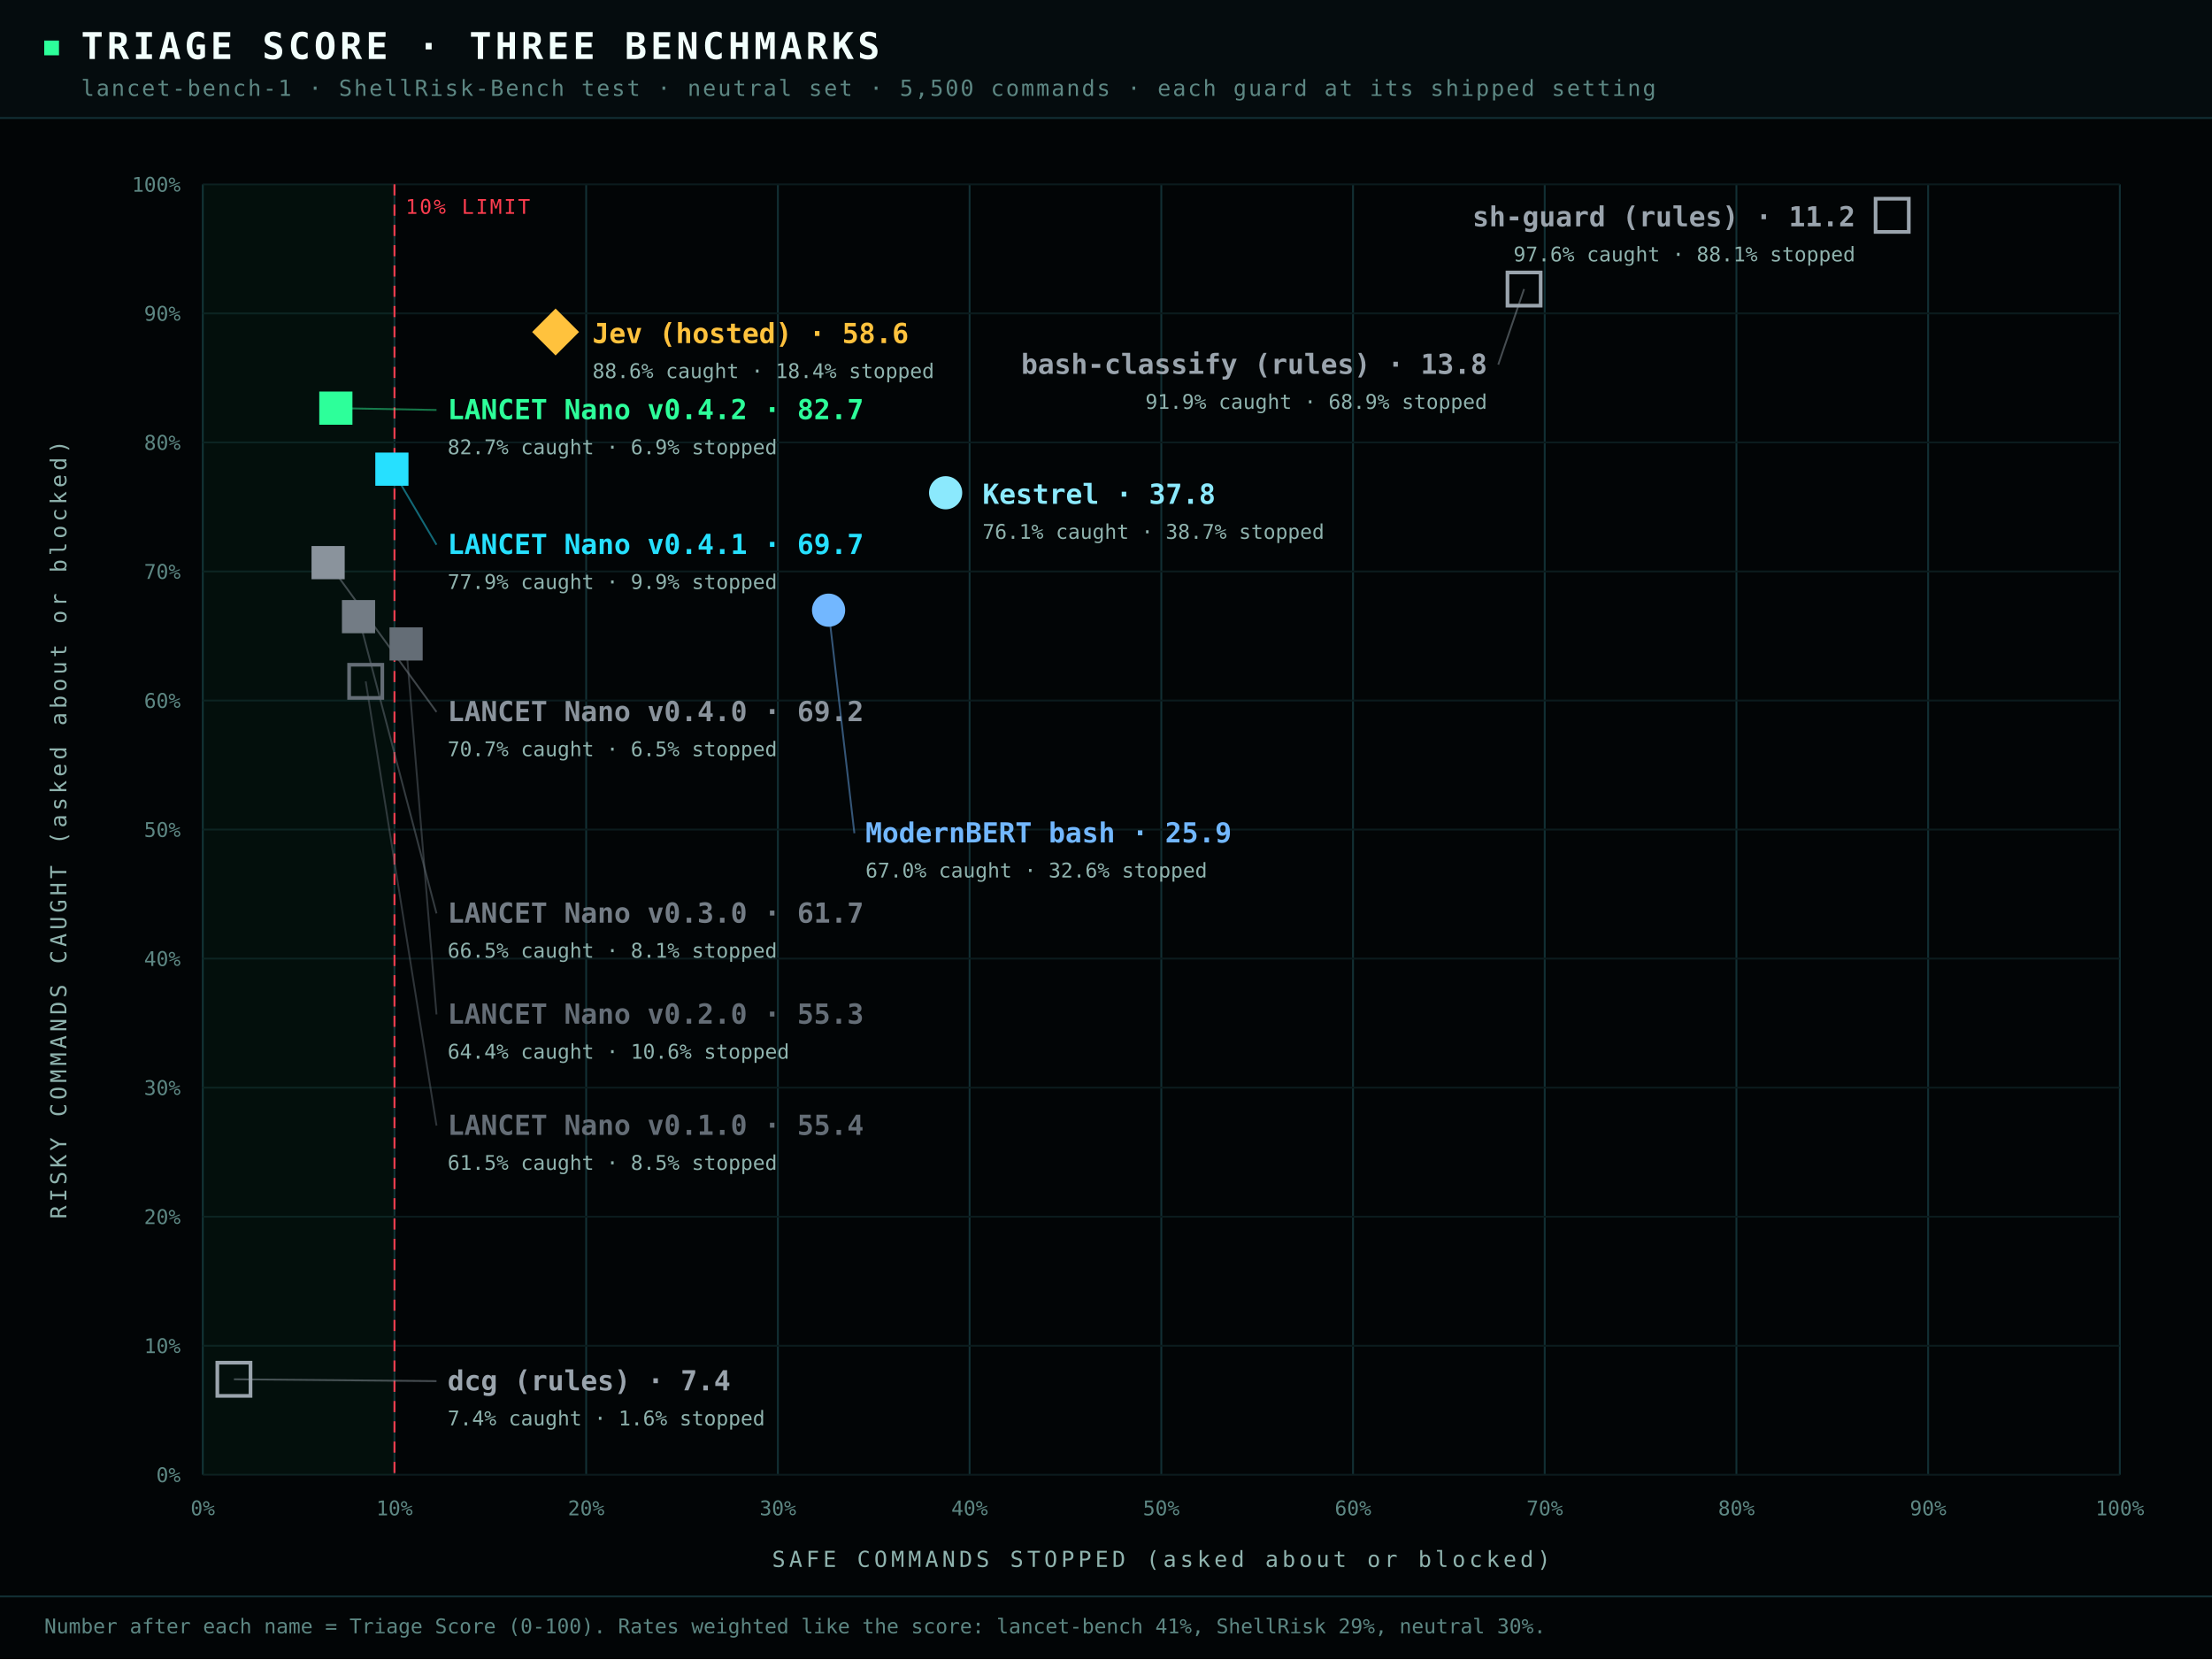
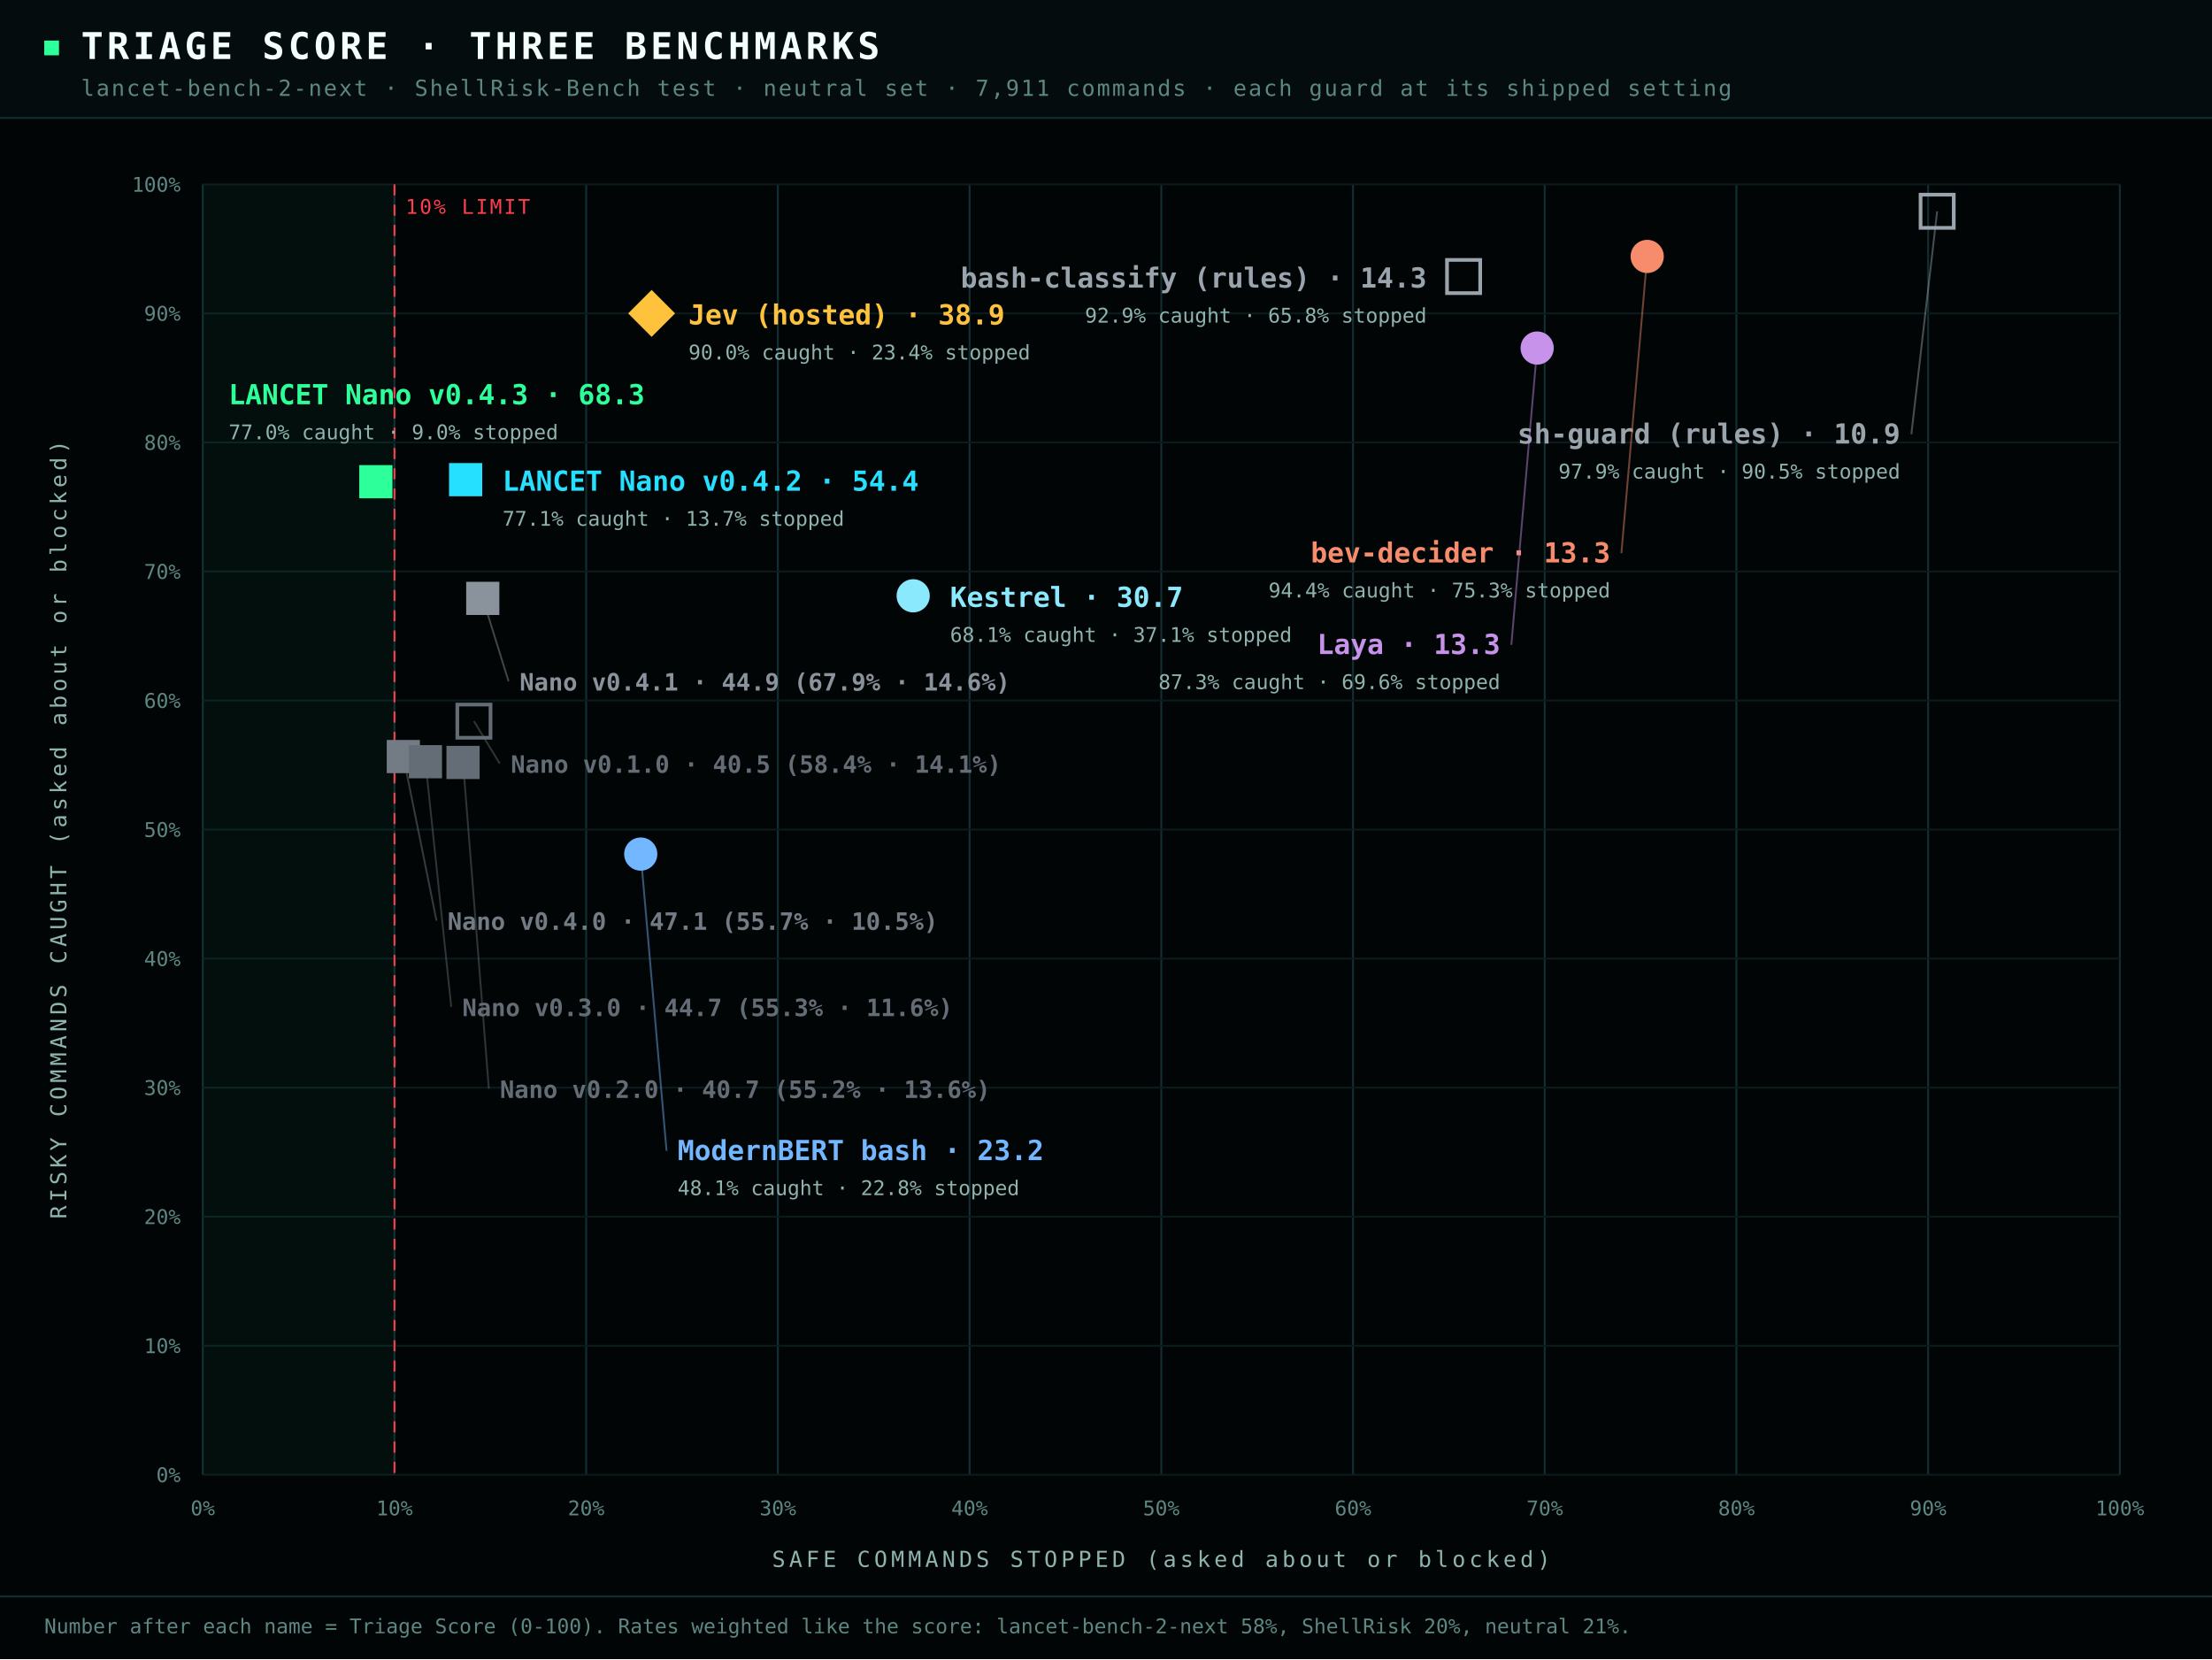
<svg xmlns="http://www.w3.org/2000/svg" width="1200" height="900" viewBox="0 0 1200 900" font-family="'Cascadia Mono','JetBrains Mono',Consolas,monospace">
  <rect width="1200" height="900" fill="#020506" />
  <rect x="0" y="0" width="1200" height="64" fill="#050c0e" />
  <line x1="0" y1="64" x2="1200" y2="64" stroke="#123034" />
  <rect x="24" y="22" width="8" height="8" fill="#2dff9a" />
  <text x="44.0" y="32.0" font-size="20" fill="#f2fffc" text-anchor="start" font-weight="700" letter-spacing="2">TRIAGE SCORE · THREE BENCHMARKS</text>
-   <text x="44.0" y="52.0" font-size="12" fill="#5d8783" text-anchor="start" font-weight="400" letter-spacing="1">lancet-bench-1 · ShellRisk-Bench test · neutral set · 5,500 commands · each guard at its shipped setting</text>
+   <text x="44.0" y="52.0" font-size="12" fill="#5d8783" text-anchor="start" font-weight="400" letter-spacing="1">lancet-bench-2-next · ShellRisk-Bench test · neutral set · 7,911 commands · each guard at its shipped setting</text>
  <line x1="110.0" y1="100" x2="110.0" y2="800" stroke="#123034" />
  <text x="110.0" y="822.0" font-size="11" fill="#5d8783" text-anchor="middle" font-weight="400" letter-spacing="0">0%</text>
  <line x1="214.0" y1="100" x2="214.0" y2="800" stroke="#123034" />
  <text x="214.0" y="822.0" font-size="11" fill="#5d8783" text-anchor="middle" font-weight="400" letter-spacing="0">10%</text>
  <line x1="318.0" y1="100" x2="318.0" y2="800" stroke="#123034" />
  <text x="318.0" y="822.0" font-size="11" fill="#5d8783" text-anchor="middle" font-weight="400" letter-spacing="0">20%</text>
  <line x1="422" y1="100" x2="422" y2="800" stroke="#123034" />
  <text x="422.0" y="822.0" font-size="11" fill="#5d8783" text-anchor="middle" font-weight="400" letter-spacing="0">30%</text>
  <line x1="526.0" y1="100" x2="526.0" y2="800" stroke="#123034" />
  <text x="526.0" y="822.0" font-size="11" fill="#5d8783" text-anchor="middle" font-weight="400" letter-spacing="0">40%</text>
  <line x1="630.0" y1="100" x2="630.0" y2="800" stroke="#123034" />
  <text x="630.0" y="822.0" font-size="11" fill="#5d8783" text-anchor="middle" font-weight="400" letter-spacing="0">50%</text>
  <line x1="734" y1="100" x2="734" y2="800" stroke="#123034" />
  <text x="734.0" y="822.0" font-size="11" fill="#5d8783" text-anchor="middle" font-weight="400" letter-spacing="0">60%</text>
  <line x1="838" y1="100" x2="838" y2="800" stroke="#123034" />
  <text x="838.0" y="822.0" font-size="11" fill="#5d8783" text-anchor="middle" font-weight="400" letter-spacing="0">70%</text>
  <line x1="942.0" y1="100" x2="942.0" y2="800" stroke="#123034" />
  <text x="942.0" y="822.0" font-size="11" fill="#5d8783" text-anchor="middle" font-weight="400" letter-spacing="0">80%</text>
  <line x1="1046.0" y1="100" x2="1046.0" y2="800" stroke="#123034" />
  <text x="1046.0" y="822.0" font-size="11" fill="#5d8783" text-anchor="middle" font-weight="400" letter-spacing="0">90%</text>
  <line x1="1150.0" y1="100" x2="1150.0" y2="800" stroke="#123034" />
  <text x="1150.0" y="822.0" font-size="11" fill="#5d8783" text-anchor="middle" font-weight="400" letter-spacing="0">100%</text>
  <line x1="110" y1="800.0" x2="1150" y2="800.0" stroke="#0b1b1d" />
  <text x="98.0" y="804.0" font-size="11" fill="#5d8783" text-anchor="end" font-weight="400" letter-spacing="0">0%</text>
  <line x1="110" y1="730.0" x2="1150" y2="730.0" stroke="#0b1b1d" />
  <text x="98.0" y="734.0" font-size="11" fill="#5d8783" text-anchor="end" font-weight="400" letter-spacing="0">10%</text>
  <line x1="110" y1="660.0" x2="1150" y2="660.0" stroke="#0b1b1d" />
  <text x="98.0" y="664.0" font-size="11" fill="#5d8783" text-anchor="end" font-weight="400" letter-spacing="0">20%</text>
  <line x1="110" y1="590.0" x2="1150" y2="590.0" stroke="#0b1b1d" />
  <text x="98.0" y="594.0" font-size="11" fill="#5d8783" text-anchor="end" font-weight="400" letter-spacing="0">30%</text>
  <line x1="110" y1="520.0" x2="1150" y2="520.0" stroke="#0b1b1d" />
  <text x="98.0" y="524.0" font-size="11" fill="#5d8783" text-anchor="end" font-weight="400" letter-spacing="0">40%</text>
  <line x1="110" y1="450.0" x2="1150" y2="450.0" stroke="#0b1b1d" />
  <text x="98.0" y="454.0" font-size="11" fill="#5d8783" text-anchor="end" font-weight="400" letter-spacing="0">50%</text>
  <line x1="110" y1="380" x2="1150" y2="380" stroke="#0b1b1d" />
  <text x="98.0" y="384.0" font-size="11" fill="#5d8783" text-anchor="end" font-weight="400" letter-spacing="0">60%</text>
  <line x1="110" y1="310" x2="1150" y2="310" stroke="#0b1b1d" />
  <text x="98.0" y="314.0" font-size="11" fill="#5d8783" text-anchor="end" font-weight="400" letter-spacing="0">70%</text>
  <line x1="110" y1="240.0" x2="1150" y2="240.0" stroke="#0b1b1d" />
  <text x="98.0" y="244.0" font-size="11" fill="#5d8783" text-anchor="end" font-weight="400" letter-spacing="0">80%</text>
  <line x1="110" y1="170.0" x2="1150" y2="170.0" stroke="#0b1b1d" />
  <text x="98.0" y="174.0" font-size="11" fill="#5d8783" text-anchor="end" font-weight="400" letter-spacing="0">90%</text>
  <line x1="110" y1="100.0" x2="1150" y2="100.0" stroke="#0b1b1d" />
  <text x="98.0" y="104.0" font-size="11" fill="#5d8783" text-anchor="end" font-weight="400" letter-spacing="0">100%</text>
  <rect x="110" y="100" width="104.0" height="700" fill="#2dff9a" fill-opacity=".04" />
  <line x1="214.0" y1="100" x2="214.0" y2="800" stroke="#ff3d4f" stroke-dasharray="6 5" />
  <text x="220.0" y="116.0" font-size="11" fill="#ff3d4f" text-anchor="start" font-weight="400" letter-spacing="1">10% LIMIT</text>
  <text x="630.0" y="850.0" font-size="12" fill="#8fb3ae" text-anchor="middle" font-weight="400" letter-spacing="2">SAFE COMMANDS STOPPED (asked about or blocked)</text>
  <text x="36.0" y="450.0" font-size="12" fill="#8fb3ae" text-anchor="middle" font-weight="400" letter-spacing="2" transform="rotate(-90 36 450.0)">RISKY COMMANDS CAUGHT (asked about or blocked)</text>
-   <text x="1006.5" y="122.8" font-size="15" fill="#9aa4ad" text-anchor="end" font-weight="700" letter-spacing="0">sh-guard (rules)  ·  11.2</text>
-   <text x="1006.5" y="141.8" font-size="11" fill="#8fb3ae" text-anchor="end" font-weight="400" letter-spacing="0">97.6% caught · 88.1% stopped</text>
-   <line x1="826.8" y1="156.8" x2="812.8" y2="197.8" stroke="#9aa4ad" stroke-opacity=".45" />
-   <text x="806.8" y="202.8" font-size="15" fill="#9aa4ad" text-anchor="end" font-weight="700" letter-spacing="0">bash-classify (rules)  ·  13.8</text>
-   <text x="806.8" y="221.8" font-size="11" fill="#8fb3ae" text-anchor="end" font-weight="400" letter-spacing="0">91.9% caught · 68.9% stopped</text>
-   <text x="321.4" y="186.1" font-size="15" fill="#ffc23d" text-anchor="start" font-weight="700" letter-spacing="0">Jev (hosted)  ·  58.6</text>
-   <text x="321.4" y="205.1" font-size="11" fill="#8fb3ae" text-anchor="start" font-weight="400" letter-spacing="0">88.6% caught · 18.4% stopped</text>
-   <line x1="182.2" y1="221.4" x2="236.8" y2="222.4" stroke="#2dff9a" stroke-opacity=".45" />
-   <text x="242.8" y="227.4" font-size="15" fill="#2dff9a" text-anchor="start" font-weight="700" letter-spacing="0">LANCET Nano v0.4.2  ·  82.7</text>
-   <text x="242.8" y="246.4" font-size="11" fill="#8fb3ae" text-anchor="start" font-weight="400" letter-spacing="0">82.7% caught · 6.9% stopped</text>
-   <line x1="212.6" y1="254.5" x2="236.8" y2="295.5" stroke="#26e0ff" stroke-opacity=".45" />
-   <text x="242.8" y="300.5" font-size="15" fill="#26e0ff" text-anchor="start" font-weight="700" letter-spacing="0">LANCET Nano v0.4.1  ·  69.7</text>
-   <text x="242.8" y="319.5" font-size="11" fill="#8fb3ae" text-anchor="start" font-weight="400" letter-spacing="0">77.9% caught · 9.9% stopped</text>
-   <text x="533.0" y="273.3" font-size="15" fill="#8be9fd" text-anchor="start" font-weight="700" letter-spacing="0">Kestrel  ·  37.8</text>
-   <text x="533.0" y="292.3" font-size="11" fill="#8fb3ae" text-anchor="start" font-weight="400" letter-spacing="0">76.1% caught · 38.7% stopped</text>
-   <line x1="178.0" y1="305.2" x2="236.8" y2="386.2" stroke="#8a939c" stroke-opacity=".45" />
-   <text x="242.8" y="391.2" font-size="15" fill="#8a939c" text-anchor="start" font-weight="700" letter-spacing="0">LANCET Nano v0.4.0  ·  69.2</text>
-   <text x="242.8" y="410.2" font-size="11" fill="#8fb3ae" text-anchor="start" font-weight="400" letter-spacing="0">70.7% caught · 6.5% stopped</text>
-   <line x1="449.5" y1="331.0" x2="463.5" y2="452.0" stroke="#72b7ff" stroke-opacity=".45" />
-   <text x="469.5" y="457.0" font-size="15" fill="#72b7ff" text-anchor="start" font-weight="700" letter-spacing="0">ModernBERT bash  ·  25.9</text>
-   <text x="469.5" y="476.0" font-size="11" fill="#8fb3ae" text-anchor="start" font-weight="400" letter-spacing="0">67.0% caught · 32.6% stopped</text>
-   <line x1="194.5" y1="334.5" x2="236.8" y2="495.5" stroke="#737c85" stroke-opacity=".45" />
-   <text x="242.8" y="500.5" font-size="15" fill="#737c85" text-anchor="start" font-weight="700" letter-spacing="0">LANCET Nano v0.3.0  ·  61.7</text>
-   <text x="242.8" y="519.5" font-size="11" fill="#8fb3ae" text-anchor="start" font-weight="400" letter-spacing="0">66.5% caught · 8.1% stopped</text>
-   <line x1="220.3" y1="349.3" x2="236.8" y2="550.3" stroke="#646d76" stroke-opacity=".45" />
-   <text x="242.8" y="555.3" font-size="15" fill="#646d76" text-anchor="start" font-weight="700" letter-spacing="0">LANCET Nano v0.2.0  ·  55.3</text>
-   <text x="242.8" y="574.3" font-size="11" fill="#8fb3ae" text-anchor="start" font-weight="400" letter-spacing="0">64.4% caught · 10.6% stopped</text>
-   <line x1="198.4" y1="369.6" x2="236.8" y2="610.6" stroke="#646d76" stroke-opacity=".45" />
-   <text x="242.8" y="615.6" font-size="15" fill="#646d76" text-anchor="start" font-weight="700" letter-spacing="0">LANCET Nano v0.1.0  ·  55.4</text>
-   <text x="242.8" y="634.6" font-size="11" fill="#8fb3ae" text-anchor="start" font-weight="400" letter-spacing="0">61.5% caught · 8.5% stopped</text>
-   <line x1="126.9" y1="748.2" x2="236.8" y2="749.2" stroke="#9aa4ad" stroke-opacity=".45" />
-   <text x="242.8" y="754.2" font-size="15" fill="#9aa4ad" text-anchor="start" font-weight="700" letter-spacing="0">dcg (rules)  ·  7.4</text>
-   <text x="242.8" y="773.2" font-size="11" fill="#8fb3ae" text-anchor="start" font-weight="400" letter-spacing="0">7.4% caught · 1.6% stopped</text>
-   <rect x="1017.5" y="107.8" width="18" height="18" fill="none" stroke="#9aa4ad" stroke-width="2" />
-   <rect x="817.8" y="147.8" width="18" height="18" fill="none" stroke="#9aa4ad" stroke-width="2" />
-   <rect x="292.4" y="171.1" width="18" height="18" fill="#ffc23d" transform="rotate(45 301.4 180.1)" />
-   <rect x="203.6" y="245.5" width="18" height="18" fill="#26e0ff" />
-   <circle cx="513.0" cy="267.3" r="9.0" fill="#8be9fd" />
-   <rect x="169.0" y="296.2" width="18" height="18" fill="#8a939c" />
-   <circle cx="449.5" cy="331.0" r="9.0" fill="#72b7ff" />
-   <rect x="185.5" y="325.5" width="18" height="18" fill="#737c85" />
-   <rect x="211.3" y="340.3" width="18" height="18" fill="#646d76" />
-   <rect x="189.4" y="360.6" width="18" height="18" fill="none" stroke="#646d76" stroke-width="2" />
-   <rect x="117.9" y="739.2" width="18" height="18" fill="none" stroke="#9aa4ad" stroke-width="2" />
-   <rect x="173.2" y="212.4" width="18" height="18" fill="#2dff9a" />
+   <line x1="1050.9" y1="114.6" x2="1036.9" y2="235.6" stroke="#9aa4ad" stroke-opacity=".45" />
+   <text x="1030.9" y="240.6" font-size="15" fill="#9aa4ad" text-anchor="end" font-weight="700" letter-spacing="0">sh-guard (rules)  ·  10.9</text>
+   <text x="1030.9" y="259.6" font-size="11" fill="#8fb3ae" text-anchor="end" font-weight="400" letter-spacing="0">97.9% caught · 90.5% stopped</text>
+   <line x1="893.6" y1="139.1" x2="879.6" y2="300.1" stroke="#f78c6c" stroke-opacity=".45" />
+   <text x="873.6" y="305.1" font-size="15" fill="#f78c6c" text-anchor="end" font-weight="700" letter-spacing="0">bev-decider  ·  13.3</text>
+   <text x="873.6" y="324.1" font-size="11" fill="#8fb3ae" text-anchor="end" font-weight="400" letter-spacing="0">94.4% caught · 75.3% stopped</text>
+   <text x="774.0" y="156.0" font-size="15" fill="#9aa4ad" text-anchor="end" font-weight="700" letter-spacing="0">bash-classify (rules)  ·  14.3</text>
+   <text x="774.0" y="175.0" font-size="11" fill="#8fb3ae" text-anchor="end" font-weight="400" letter-spacing="0">92.9% caught · 65.8% stopped</text>
+   <text x="373.5" y="176.0" font-size="15" fill="#ffc23d" text-anchor="start" font-weight="700" letter-spacing="0">Jev (hosted)  ·  38.9</text>
+   <text x="373.5" y="195.0" font-size="11" fill="#8fb3ae" text-anchor="start" font-weight="400" letter-spacing="0">90.0% caught · 23.4% stopped</text>
+   <line x1="833.9" y1="188.8" x2="819.9" y2="349.8" stroke="#c792ea" stroke-opacity=".45" />
+   <text x="813.9" y="354.8" font-size="15" fill="#c792ea" text-anchor="end" font-weight="700" letter-spacing="0">Laya  ·  13.3</text>
+   <text x="813.9" y="373.8" font-size="11" fill="#8fb3ae" text-anchor="end" font-weight="400" letter-spacing="0">87.3% caught · 69.6% stopped</text>
+   <text x="272.6" y="266.2" font-size="15" fill="#26e0ff" text-anchor="start" font-weight="700" letter-spacing="0">LANCET Nano v0.4.2  ·  54.4</text>
+   <text x="272.6" y="285.2" font-size="11" fill="#8fb3ae" text-anchor="start" font-weight="400" letter-spacing="0">77.1% caught · 13.7% stopped</text>
+   <text x="124.0" y="219.3" font-size="15" fill="#2dff9a" text-anchor="start" font-weight="700" letter-spacing="0">LANCET Nano v0.4.3  ·  68.3</text>
+   <text x="124.0" y="238.3" font-size="11" fill="#8fb3ae" text-anchor="start" font-weight="400" letter-spacing="0">77.0% caught · 9.0% stopped</text>
+   <text x="515.4" y="329.2" font-size="15" fill="#8be9fd" text-anchor="start" font-weight="700" letter-spacing="0">Kestrel  ·  30.7</text>
+   <text x="515.4" y="348.2" font-size="11" fill="#8fb3ae" text-anchor="start" font-weight="400" letter-spacing="0">68.1% caught · 37.1% stopped</text>
+   <line x1="261.9" y1="324.6" x2="275.9" y2="369.6" stroke="#8a939c" stroke-opacity=".45" />
+   <text x="281.9" y="374.6" font-size="13" fill="#8a939c" text-anchor="start" font-weight="700" letter-spacing="0">Nano v0.4.1 · 44.9  (67.9% · 14.6%)</text>
+   <line x1="257.1" y1="391.2" x2="271.1" y2="414.2" stroke="#646d76" stroke-opacity=".45" />
+   <text x="277.1" y="419.2" font-size="13" fill="#646d76" text-anchor="start" font-weight="700" letter-spacing="0">Nano v0.1.0 · 40.5  (58.4% · 14.1%)</text>
+   <line x1="218.8" y1="410.4" x2="236.8" y2="499.4" stroke="#737c85" stroke-opacity=".45" />
+   <text x="242.8" y="504.4" font-size="13" fill="#737c85" text-anchor="start" font-weight="700" letter-spacing="0">Nano v0.4.0 · 47.1  (55.7% · 10.5%)</text>
+   <line x1="230.8" y1="413.2" x2="244.8" y2="546.2" stroke="#646d76" stroke-opacity=".45" />
+   <text x="250.8" y="551.2" font-size="13" fill="#646d76" text-anchor="start" font-weight="700" letter-spacing="0">Nano v0.3.0 · 44.7  (55.3% · 11.6%)</text>
+   <line x1="251.2" y1="413.6" x2="265.2" y2="590.6" stroke="#646d76" stroke-opacity=".45" />
+   <text x="271.2" y="595.6" font-size="13" fill="#646d76" text-anchor="start" font-weight="700" letter-spacing="0">Nano v0.2.0 · 40.7  (55.2% · 13.6%)</text>
+   <line x1="347.6" y1="463.3" x2="361.6" y2="624.3" stroke="#72b7ff" stroke-opacity=".45" />
+   <text x="367.6" y="629.3" font-size="15" fill="#72b7ff" text-anchor="start" font-weight="700" letter-spacing="0">ModernBERT bash  ·  23.2</text>
+   <text x="367.6" y="648.3" font-size="11" fill="#8fb3ae" text-anchor="start" font-weight="400" letter-spacing="0">48.1% caught · 22.8% stopped</text>
+   <rect x="1041.9" y="105.6" width="18" height="18" fill="none" stroke="#9aa4ad" stroke-width="2" />
+   <circle cx="893.6" cy="139.1" r="9.0" fill="#f78c6c" />
+   <rect x="785.0" y="141.0" width="18" height="18" fill="none" stroke="#9aa4ad" stroke-width="2" />
+   <rect x="344.5" y="161.0" width="18" height="18" fill="#ffc23d" transform="rotate(45 353.5 170.0)" />
+   <circle cx="833.9" cy="188.8" r="9.0" fill="#c792ea" />
+   <rect x="243.6" y="251.2" width="18" height="18" fill="#26e0ff" />
+   <circle cx="495.4" cy="323.2" r="9.0" fill="#8be9fd" />
+   <rect x="252.9" y="315.6" width="18" height="18" fill="#8a939c" />
+   <rect x="248.1" y="382.2" width="18" height="18" fill="none" stroke="#646d76" stroke-width="2" />
+   <rect x="209.8" y="401.4" width="18" height="18" fill="#737c85" />
+   <rect x="221.8" y="404.2" width="18" height="18" fill="#646d76" />
+   <rect x="242.2" y="404.6" width="18" height="18" fill="#646d76" />
+   <circle cx="347.6" cy="463.3" r="9.0" fill="#72b7ff" />
+   <rect x="194.9" y="252.3" width="18" height="18" fill="#2dff9a" />
  <line x1="0" y1="866" x2="1200" y2="866" stroke="#123034" />
-   <text x="24.0" y="886.0" font-size="11" fill="#5d8783" text-anchor="start" font-weight="400" letter-spacing="0">Number after each name = Triage Score (0-100). Rates weighted like the score: lancet-bench 41%, ShellRisk 29%, neutral 30%.</text>
+   <text x="24.0" y="886.0" font-size="11" fill="#5d8783" text-anchor="start" font-weight="400" letter-spacing="0">Number after each name = Triage Score (0-100). Rates weighted like the score: lancet-bench-2-next 58%, ShellRisk 20%, neutral 21%.</text>
</svg>
